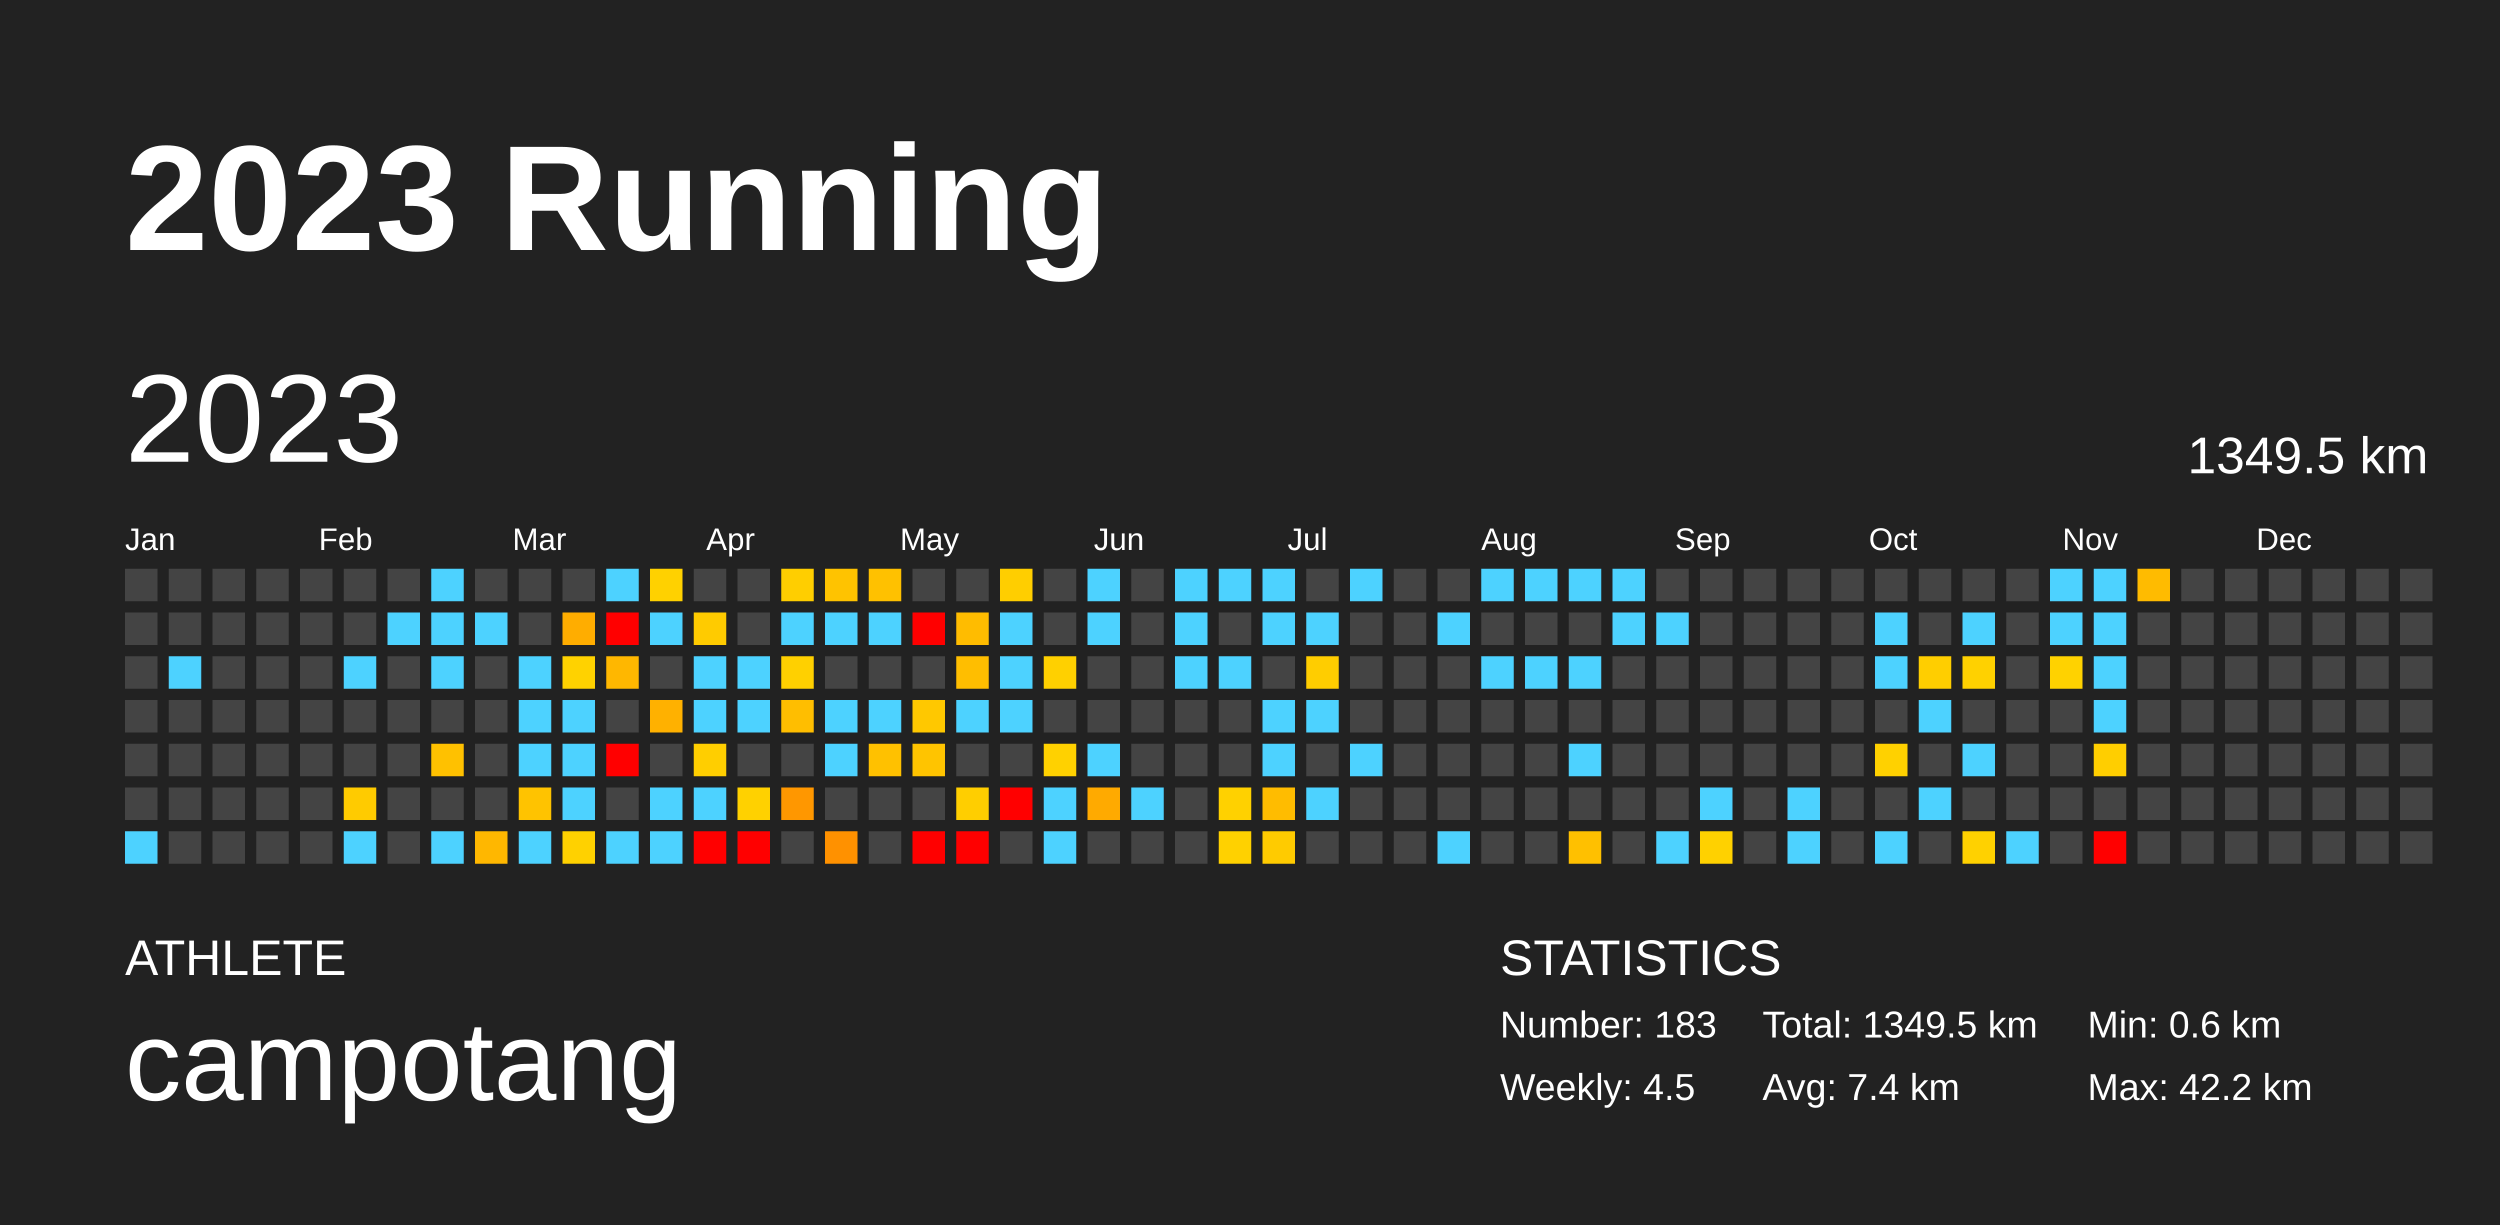
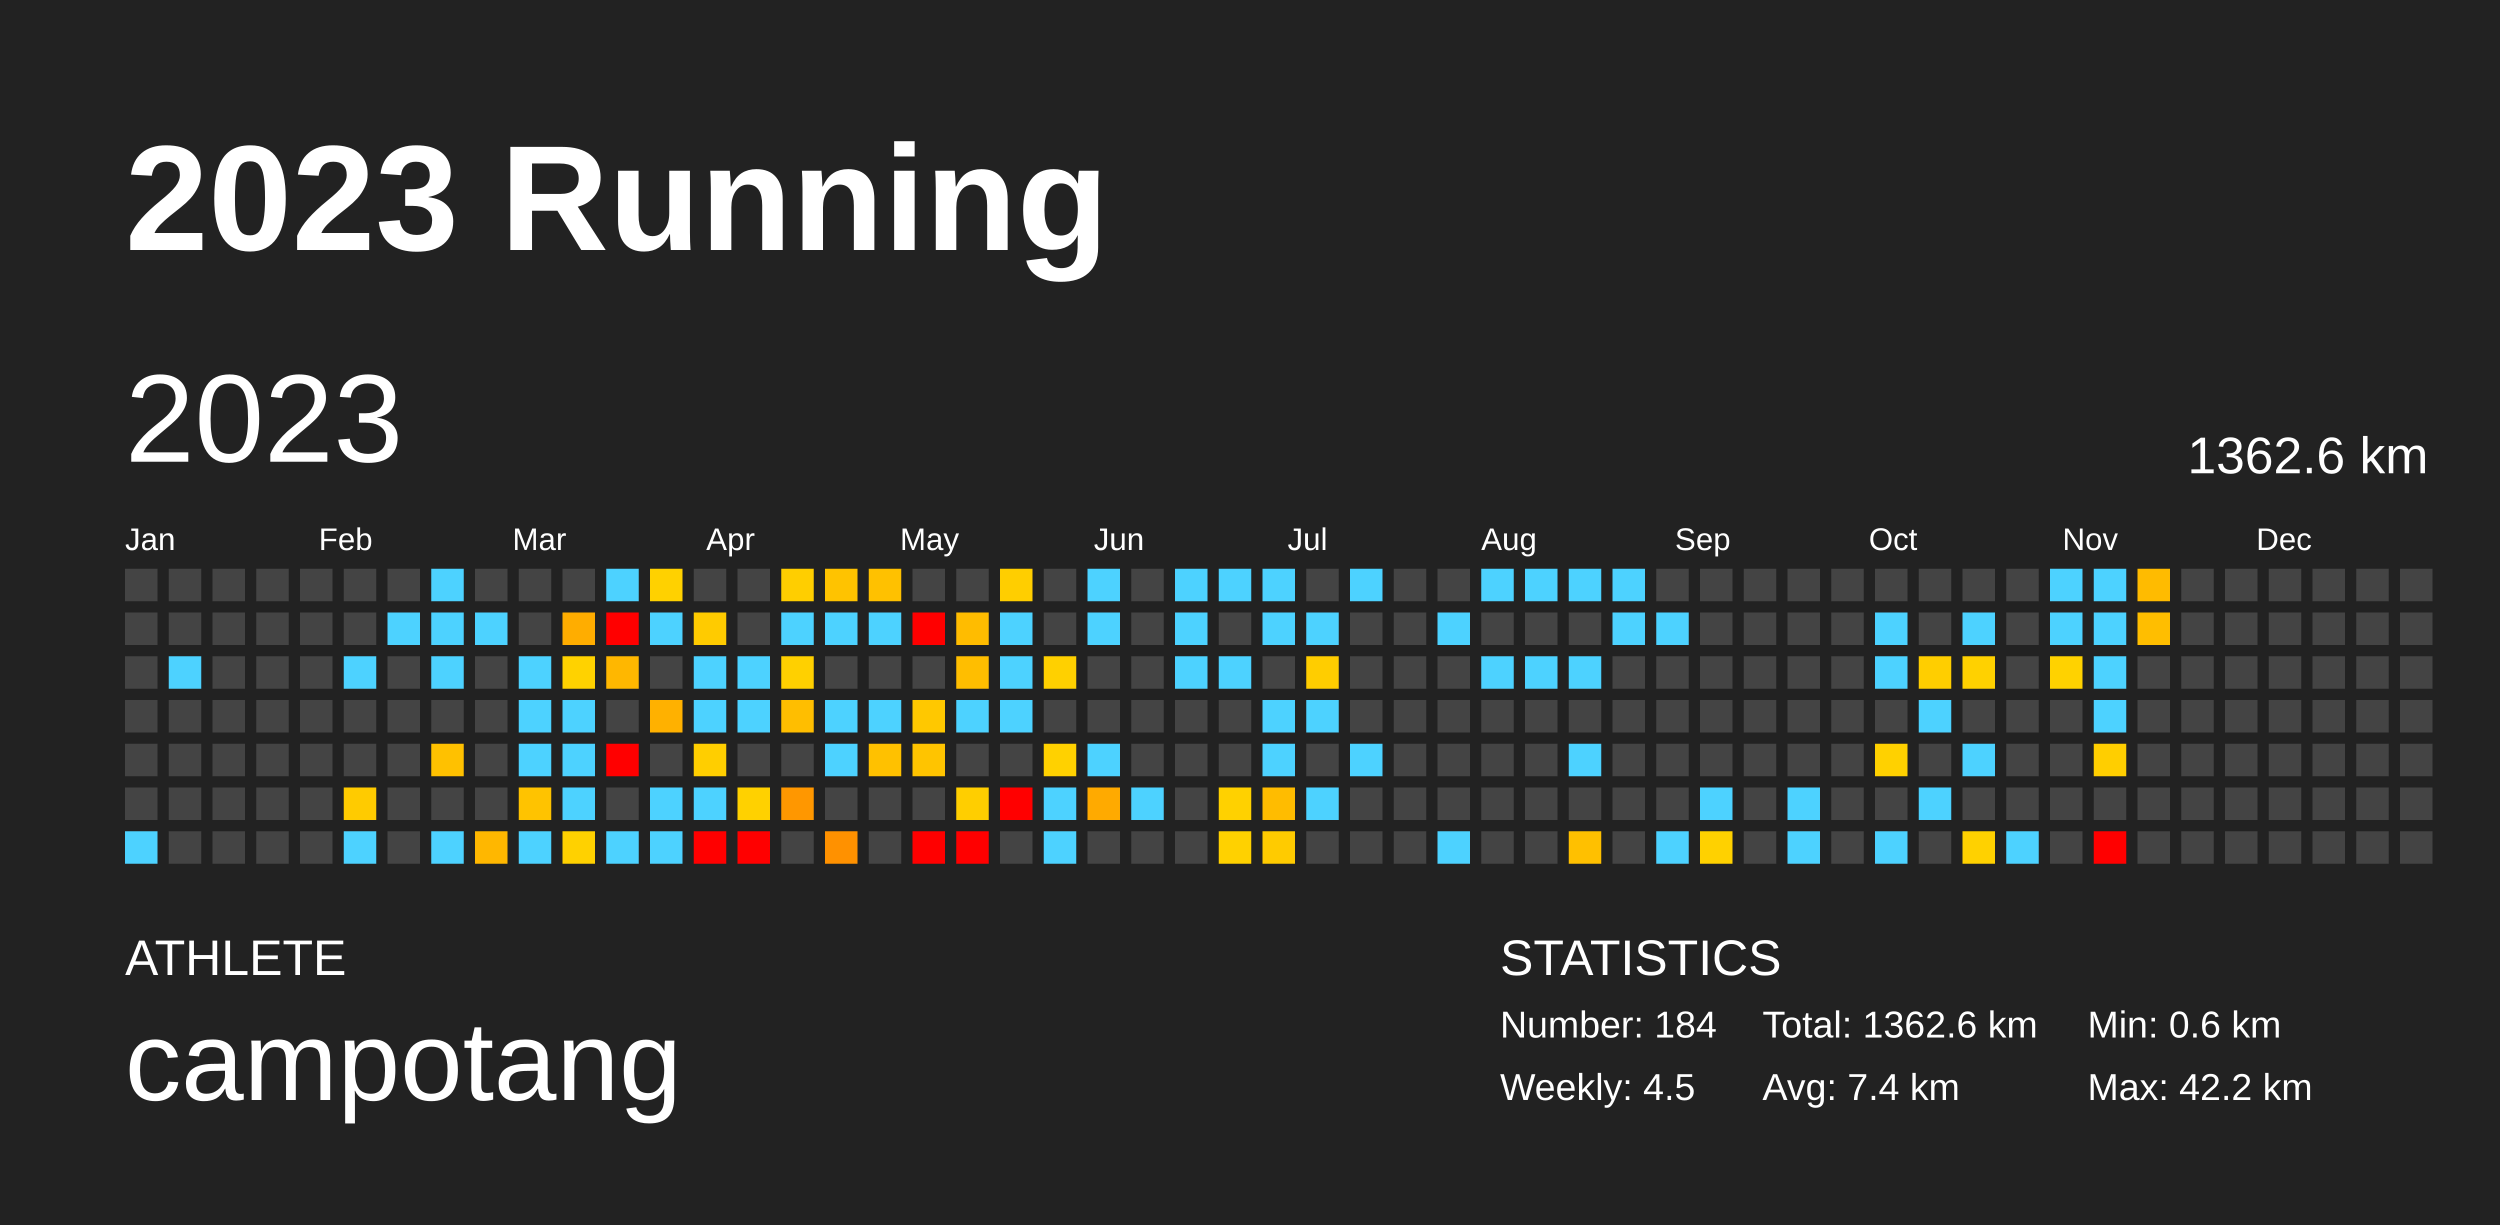
<svg xmlns="http://www.w3.org/2000/svg" baseProfile="full" height="98mm" version="1.1" viewBox="0,0,200,98" width="200mm">
  <defs />
  <rect fill="#222222" height="98" width="200" x="0" y="0" />
  <text fill="#FFFFFF" style="font-size:12px; font-family:Arial; font-weight:bold;" x="10" y="20">2023 Running</text>
  <text fill="#FFFFFF" style="font-size:4px; font-family:Arial" x="10" y="78">ATHLETE</text>
  <text fill="#FFFFFF" style="font-size:9px; font-family:Arial" x="10" y="88">campotang</text>
  <text fill="#FFFFFF" style="font-size:4px; font-family:Arial" x="120" y="78">STATISTICS</text>
-   <text fill="#FFFFFF" style="font-size:3px; font-family:Arial" x="120" y="83">Number: 183</text>
+   <text fill="#FFFFFF" style="font-size:3px; font-family:Arial" x="120" y="83">Number: 184</text>
  <text fill="#FFFFFF" style="font-size:3px; font-family:Arial" x="120" y="88">Weekly: 4.5</text>
-   <text fill="#FFFFFF" style="font-size:3px; font-family:Arial" x="141" y="83">Total: 1349.5 km</text>
+   <text fill="#FFFFFF" style="font-size:3px; font-family:Arial" x="141" y="83">Total: 1362.6 km</text>
  <text fill="#FFFFFF" style="font-size:3px; font-family:Arial" x="141" y="88">Avg: 7.4 km</text>
  <text fill="#FFFFFF" style="font-size:3px; font-family:Arial" x="167" y="83">Min: 0.6 km</text>
  <text fill="#FFFFFF" style="font-size:3px; font-family:Arial" x="167" y="88">Max: 42.2 km</text>
  <text dominant-baseline="hanging" fill="#FFFFFF" style="font-size:10.0px; font-family:Arial;" x="10" y="30">2023</text>
-   <text dominant-baseline="hanging" fill="#FFFFFF" style="font-size:4.125px; font-family:Arial;" x="175" y="35">1349.5 km</text>
+   <text dominant-baseline="hanging" fill="#FFFFFF" style="font-size:4.125px; font-family:Arial;" x="175" y="35">1362.6 km</text>
  <text fill="#FFFFFF" style="font-size:2.5px; font-family:Arial" x="10.0" y="44">Jan</text>
  <text fill="#FFFFFF" style="font-size:2.5px; font-family:Arial" x="25.5" y="44">Feb</text>
  <text fill="#FFFFFF" style="font-size:2.5px; font-family:Arial" x="41.0" y="44">Mar</text>
  <text fill="#FFFFFF" style="font-size:2.5px; font-family:Arial" x="56.5" y="44">Apr</text>
  <text fill="#FFFFFF" style="font-size:2.5px; font-family:Arial" x="72.0" y="44">May</text>
  <text fill="#FFFFFF" style="font-size:2.5px; font-family:Arial" x="87.5" y="44">Jun</text>
  <text fill="#FFFFFF" style="font-size:2.5px; font-family:Arial" x="103.0" y="44">Jul</text>
  <text fill="#FFFFFF" style="font-size:2.5px; font-family:Arial" x="118.5" y="44">Aug</text>
  <text fill="#FFFFFF" style="font-size:2.5px; font-family:Arial" x="134.0" y="44">Sep</text>
  <text fill="#FFFFFF" style="font-size:2.5px; font-family:Arial" x="149.5" y="44">Oct</text>
  <text fill="#FFFFFF" style="font-size:2.5px; font-family:Arial" x="165.0" y="44">Nov</text>
  <text fill="#FFFFFF" style="font-size:2.5px; font-family:Arial" x="180.5" y="44">Dec</text>
  <rect fill="#444444" height="2.6" width="2.6" x="10.0" y="45.5" />
  <rect fill="#444444" height="2.6" width="2.6" x="10.0" y="49.0" />
  <rect fill="#444444" height="2.6" width="2.6" x="10.0" y="52.5" />
  <rect fill="#444444" height="2.6" width="2.6" x="10.0" y="56.0" />
  <rect fill="#444444" height="2.6" width="2.6" x="10.0" y="59.5" />
  <rect fill="#444444" height="2.6" width="2.6" x="10.0" y="63.0" />
  <rect fill="#4dd2ff" height="2.6" width="2.6" x="10.0" y="66.5" />
  <rect fill="#444444" height="2.6" width="2.6" x="13.5" y="45.5" />
  <rect fill="#444444" height="2.6" width="2.6" x="13.5" y="49.0" />
  <rect fill="#4dd2ff" height="2.6" width="2.6" x="13.5" y="52.5" />
  <rect fill="#444444" height="2.6" width="2.6" x="13.5" y="56.0" />
  <rect fill="#444444" height="2.6" width="2.6" x="13.5" y="59.5" />
  <rect fill="#444444" height="2.6" width="2.6" x="13.5" y="63.0" />
  <rect fill="#444444" height="2.6" width="2.6" x="13.5" y="66.5" />
  <rect fill="#444444" height="2.6" width="2.6" x="17.0" y="45.5" />
  <rect fill="#444444" height="2.6" width="2.6" x="17.0" y="49.0" />
  <rect fill="#444444" height="2.6" width="2.6" x="17.0" y="52.5" />
  <rect fill="#444444" height="2.6" width="2.6" x="17.0" y="56.0" />
  <rect fill="#444444" height="2.6" width="2.6" x="17.0" y="59.5" />
  <rect fill="#444444" height="2.6" width="2.6" x="17.0" y="63.0" />
  <rect fill="#444444" height="2.6" width="2.6" x="17.0" y="66.5" />
  <rect fill="#444444" height="2.6" width="2.6" x="20.5" y="45.5" />
  <rect fill="#444444" height="2.6" width="2.6" x="20.5" y="49.0" />
  <rect fill="#444444" height="2.6" width="2.6" x="20.5" y="52.5" />
  <rect fill="#444444" height="2.6" width="2.6" x="20.5" y="56.0" />
  <rect fill="#444444" height="2.6" width="2.6" x="20.5" y="59.5" />
  <rect fill="#444444" height="2.6" width="2.6" x="20.5" y="63.0" />
  <rect fill="#444444" height="2.6" width="2.6" x="20.5" y="66.5" />
  <rect fill="#444444" height="2.6" width="2.6" x="24.0" y="45.5" />
  <rect fill="#444444" height="2.6" width="2.6" x="24.0" y="49.0" />
  <rect fill="#444444" height="2.6" width="2.6" x="24.0" y="52.5" />
  <rect fill="#444444" height="2.6" width="2.6" x="24.0" y="56.0" />
  <rect fill="#444444" height="2.6" width="2.6" x="24.0" y="59.5" />
  <rect fill="#444444" height="2.6" width="2.6" x="24.0" y="63.0" />
  <rect fill="#444444" height="2.6" width="2.6" x="24.0" y="66.5" />
  <rect fill="#444444" height="2.6" width="2.6" x="27.5" y="45.5" />
  <rect fill="#444444" height="2.6" width="2.6" x="27.5" y="49.0" />
  <rect fill="#4dd2ff" height="2.6" width="2.6" x="27.5" y="52.5" />
  <rect fill="#444444" height="2.6" width="2.6" x="27.5" y="56.0" />
  <rect fill="#444444" height="2.6" width="2.6" x="27.5" y="59.5" />
  <rect fill="#ffcb00" height="2.6" width="2.6" x="27.5" y="63.0" />
  <rect fill="#4dd2ff" height="2.6" width="2.6" x="27.5" y="66.5" />
  <rect fill="#444444" height="2.6" width="2.6" x="31.0" y="45.5" />
  <rect fill="#4dd2ff" height="2.6" width="2.6" x="31.0" y="49.0" />
  <rect fill="#444444" height="2.6" width="2.6" x="31.0" y="52.5" />
  <rect fill="#444444" height="2.6" width="2.6" x="31.0" y="56.0" />
  <rect fill="#444444" height="2.6" width="2.6" x="31.0" y="59.5" />
  <rect fill="#444444" height="2.6" width="2.6" x="31.0" y="63.0" />
  <rect fill="#444444" height="2.6" width="2.6" x="31.0" y="66.5" />
  <rect fill="#4dd2ff" height="2.6" width="2.6" x="34.5" y="45.5" />
  <rect fill="#4dd2ff" height="2.6" width="2.6" x="34.5" y="49.0" />
  <rect fill="#4dd2ff" height="2.6" width="2.6" x="34.5" y="52.5" />
  <rect fill="#444444" height="2.6" width="2.6" x="34.5" y="56.0" />
  <rect fill="#ffc100" height="2.6" width="2.6" x="34.5" y="59.5" />
  <rect fill="#444444" height="2.6" width="2.6" x="34.5" y="63.0" />
  <rect fill="#4dd2ff" height="2.6" width="2.6" x="34.5" y="66.5" />
  <rect fill="#444444" height="2.6" width="2.6" x="38.0" y="45.5" />
  <rect fill="#4dd2ff" height="2.6" width="2.6" x="38.0" y="49.0" />
  <rect fill="#444444" height="2.6" width="2.6" x="38.0" y="52.5" />
  <rect fill="#444444" height="2.6" width="2.6" x="38.0" y="56.0" />
  <rect fill="#444444" height="2.6" width="2.6" x="38.0" y="59.5" />
  <rect fill="#444444" height="2.6" width="2.6" x="38.0" y="63.0" />
  <rect fill="#ffb700" height="2.6" width="2.6" x="38.0" y="66.5" />
  <rect fill="#444444" height="2.6" width="2.6" x="41.5" y="45.5" />
  <rect fill="#444444" height="2.6" width="2.6" x="41.5" y="49.0" />
  <rect fill="#4dd2ff" height="2.6" width="2.6" x="41.5" y="52.5" />
  <rect fill="#4dd2ff" height="2.6" width="2.6" x="41.5" y="56.0" />
  <rect fill="#4dd2ff" height="2.6" width="2.6" x="41.5" y="59.5" />
  <rect fill="#ffc300" height="2.6" width="2.6" x="41.5" y="63.0" />
  <rect fill="#4dd2ff" height="2.6" width="2.6" x="41.5" y="66.5" />
  <rect fill="#444444" height="2.6" width="2.6" x="45.0" y="45.5" />
  <rect fill="#ffad00" height="2.6" width="2.6" x="45.0" y="49.0" />
  <rect fill="#ffd200" height="2.6" width="2.6" x="45.0" y="52.5" />
  <rect fill="#4dd2ff" height="2.6" width="2.6" x="45.0" y="56.0" />
  <rect fill="#4dd2ff" height="2.6" width="2.6" x="45.0" y="59.5" />
  <rect fill="#4dd2ff" height="2.6" width="2.6" x="45.0" y="63.0" />
  <rect fill="#ffd100" height="2.6" width="2.6" x="45.0" y="66.5" />
  <rect fill="#4dd2ff" height="2.6" width="2.6" x="48.5" y="45.5" />
  <rect fill="red" height="2.6" width="2.6" x="48.5" y="49.0" />
  <rect fill="#ffb700" height="2.6" width="2.6" x="48.5" y="52.5" />
  <rect fill="#444444" height="2.6" width="2.6" x="48.5" y="56.0" />
  <rect fill="red" height="2.6" width="2.6" x="48.5" y="59.5" />
  <rect fill="#444444" height="2.6" width="2.6" x="48.5" y="63.0" />
  <rect fill="#4dd2ff" height="2.6" width="2.6" x="48.5" y="66.5" />
  <rect fill="#ffd100" height="2.6" width="2.6" x="52.0" y="45.5" />
  <rect fill="#4dd2ff" height="2.6" width="2.6" x="52.0" y="49.0" />
  <rect fill="#444444" height="2.6" width="2.6" x="52.0" y="52.5" />
  <rect fill="#ffb100" height="2.6" width="2.6" x="52.0" y="56.0" />
  <rect fill="#444444" height="2.6" width="2.6" x="52.0" y="59.5" />
  <rect fill="#4dd2ff" height="2.6" width="2.6" x="52.0" y="63.0" />
  <rect fill="#4dd2ff" height="2.6" width="2.6" x="52.0" y="66.5" />
  <rect fill="#444444" height="2.6" width="2.6" x="55.5" y="45.5" />
  <rect fill="#ffcb00" height="2.6" width="2.6" x="55.5" y="49.0" />
  <rect fill="#4dd2ff" height="2.6" width="2.6" x="55.5" y="52.5" />
  <rect fill="#4dd2ff" height="2.6" width="2.6" x="55.5" y="56.0" />
  <rect fill="#ffce00" height="2.6" width="2.6" x="55.5" y="59.5" />
  <rect fill="#4dd2ff" height="2.6" width="2.6" x="55.5" y="63.0" />
  <rect fill="red" height="2.6" width="2.6" x="55.5" y="66.5" />
  <rect fill="#444444" height="2.6" width="2.6" x="59.0" y="45.5" />
  <rect fill="#444444" height="2.6" width="2.6" x="59.0" y="49.0" />
  <rect fill="#4dd2ff" height="2.6" width="2.6" x="59.0" y="52.5" />
  <rect fill="#4dd2ff" height="2.6" width="2.6" x="59.0" y="56.0" />
  <rect fill="#444444" height="2.6" width="2.6" x="59.0" y="59.5" />
  <rect fill="#ffd100" height="2.6" width="2.6" x="59.0" y="63.0" />
  <rect fill="red" height="2.6" width="2.6" x="59.0" y="66.5" />
  <rect fill="#ffce00" height="2.6" width="2.6" x="62.5" y="45.5" />
  <rect fill="#4dd2ff" height="2.6" width="2.6" x="62.5" y="49.0" />
  <rect fill="#ffd000" height="2.6" width="2.6" x="62.5" y="52.5" />
  <rect fill="#ffbe00" height="2.6" width="2.6" x="62.5" y="56.0" />
  <rect fill="#444444" height="2.6" width="2.6" x="62.5" y="59.5" />
  <rect fill="#ff9700" height="2.6" width="2.6" x="62.5" y="63.0" />
  <rect fill="#444444" height="2.6" width="2.6" x="62.5" y="66.5" />
  <rect fill="#ffc300" height="2.6" width="2.6" x="66.0" y="45.5" />
  <rect fill="#4dd2ff" height="2.6" width="2.6" x="66.0" y="49.0" />
  <rect fill="#444444" height="2.6" width="2.6" x="66.0" y="52.5" />
  <rect fill="#4dd2ff" height="2.6" width="2.6" x="66.0" y="56.0" />
  <rect fill="#4dd2ff" height="2.6" width="2.6" x="66.0" y="59.5" />
  <rect fill="#444444" height="2.6" width="2.6" x="66.0" y="63.0" />
  <rect fill="#ff9100" height="2.6" width="2.6" x="66.0" y="66.5" />
  <rect fill="#ffc100" height="2.6" width="2.6" x="69.5" y="45.5" />
  <rect fill="#4dd2ff" height="2.6" width="2.6" x="69.5" y="49.0" />
  <rect fill="#444444" height="2.6" width="2.6" x="69.5" y="52.5" />
  <rect fill="#4dd2ff" height="2.6" width="2.6" x="69.5" y="56.0" />
  <rect fill="#ffc100" height="2.6" width="2.6" x="69.5" y="59.5" />
  <rect fill="#444444" height="2.6" width="2.6" x="69.5" y="63.0" />
  <rect fill="#444444" height="2.6" width="2.6" x="69.5" y="66.5" />
  <rect fill="#444444" height="2.6" width="2.6" x="73.0" y="45.5" />
  <rect fill="red" height="2.6" width="2.6" x="73.0" y="49.0" />
  <rect fill="#444444" height="2.6" width="2.6" x="73.0" y="52.5" />
  <rect fill="#ffc800" height="2.6" width="2.6" x="73.0" y="56.0" />
  <rect fill="#ffc400" height="2.6" width="2.6" x="73.0" y="59.5" />
  <rect fill="#444444" height="2.6" width="2.6" x="73.0" y="63.0" />
  <rect fill="red" height="2.6" width="2.6" x="73.0" y="66.5" />
  <rect fill="#444444" height="2.6" width="2.6" x="76.5" y="45.5" />
  <rect fill="#ffbc00" height="2.6" width="2.6" x="76.5" y="49.0" />
  <rect fill="#ffbe00" height="2.6" width="2.6" x="76.5" y="52.5" />
  <rect fill="#4dd2ff" height="2.6" width="2.6" x="76.5" y="56.0" />
  <rect fill="#444444" height="2.6" width="2.6" x="76.5" y="59.5" />
  <rect fill="#ffce00" height="2.6" width="2.6" x="76.5" y="63.0" />
  <rect fill="red" height="2.6" width="2.6" x="76.5" y="66.5" />
  <rect fill="#ffce00" height="2.6" width="2.6" x="80.0" y="45.5" />
  <rect fill="#4dd2ff" height="2.6" width="2.6" x="80.0" y="49.0" />
  <rect fill="#4dd2ff" height="2.6" width="2.6" x="80.0" y="52.5" />
  <rect fill="#4dd2ff" height="2.6" width="2.6" x="80.0" y="56.0" />
  <rect fill="#444444" height="2.6" width="2.6" x="80.0" y="59.5" />
  <rect fill="red" height="2.6" width="2.6" x="80.0" y="63.0" />
  <rect fill="#444444" height="2.6" width="2.6" x="80.0" y="66.5" />
  <rect fill="#444444" height="2.6" width="2.6" x="83.5" y="45.5" />
  <rect fill="#444444" height="2.6" width="2.6" x="83.5" y="49.0" />
  <rect fill="#ffd000" height="2.6" width="2.6" x="83.5" y="52.5" />
  <rect fill="#444444" height="2.6" width="2.6" x="83.5" y="56.0" />
  <rect fill="#ffd100" height="2.6" width="2.6" x="83.5" y="59.5" />
  <rect fill="#4dd2ff" height="2.6" width="2.6" x="83.5" y="63.0" />
  <rect fill="#4dd2ff" height="2.6" width="2.6" x="83.5" y="66.5" />
  <rect fill="#4dd2ff" height="2.6" width="2.6" x="87.0" y="45.5" />
  <rect fill="#4dd2ff" height="2.6" width="2.6" x="87.0" y="49.0" />
  <rect fill="#444444" height="2.6" width="2.6" x="87.0" y="52.5" />
  <rect fill="#444444" height="2.6" width="2.6" x="87.0" y="56.0" />
  <rect fill="#4dd2ff" height="2.6" width="2.6" x="87.0" y="59.5" />
  <rect fill="#ffaa00" height="2.6" width="2.6" x="87.0" y="63.0" />
  <rect fill="#444444" height="2.6" width="2.6" x="87.0" y="66.5" />
  <rect fill="#444444" height="2.6" width="2.6" x="90.5" y="45.5" />
  <rect fill="#444444" height="2.6" width="2.6" x="90.5" y="49.0" />
  <rect fill="#444444" height="2.6" width="2.6" x="90.5" y="52.5" />
  <rect fill="#444444" height="2.6" width="2.6" x="90.5" y="56.0" />
  <rect fill="#444444" height="2.6" width="2.6" x="90.5" y="59.5" />
  <rect fill="#4dd2ff" height="2.6" width="2.6" x="90.5" y="63.0" />
  <rect fill="#444444" height="2.6" width="2.6" x="90.5" y="66.5" />
  <rect fill="#4dd2ff" height="2.6" width="2.6" x="94.0" y="45.5" />
  <rect fill="#4dd2ff" height="2.6" width="2.6" x="94.0" y="49.0" />
  <rect fill="#4dd2ff" height="2.6" width="2.6" x="94.0" y="52.5" />
  <rect fill="#444444" height="2.6" width="2.6" x="94.0" y="56.0" />
  <rect fill="#444444" height="2.6" width="2.6" x="94.0" y="59.5" />
  <rect fill="#444444" height="2.6" width="2.6" x="94.0" y="63.0" />
  <rect fill="#444444" height="2.6" width="2.6" x="94.0" y="66.5" />
  <rect fill="#4dd2ff" height="2.6" width="2.6" x="97.5" y="45.5" />
  <rect fill="#444444" height="2.6" width="2.6" x="97.5" y="49.0" />
  <rect fill="#4dd2ff" height="2.6" width="2.6" x="97.5" y="52.5" />
  <rect fill="#444444" height="2.6" width="2.6" x="97.5" y="56.0" />
  <rect fill="#444444" height="2.6" width="2.6" x="97.5" y="59.5" />
  <rect fill="#ffd100" height="2.6" width="2.6" x="97.5" y="63.0" />
  <rect fill="#ffd100" height="2.6" width="2.6" x="97.5" y="66.5" />
  <rect fill="#4dd2ff" height="2.6" width="2.6" x="101.0" y="45.5" />
  <rect fill="#4dd2ff" height="2.6" width="2.6" x="101.0" y="49.0" />
  <rect fill="#444444" height="2.6" width="2.6" x="101.0" y="52.5" />
  <rect fill="#4dd2ff" height="2.6" width="2.6" x="101.0" y="56.0" />
  <rect fill="#4dd2ff" height="2.6" width="2.6" x="101.0" y="59.5" />
  <rect fill="#ffbc00" height="2.6" width="2.6" x="101.0" y="63.0" />
  <rect fill="#ffcb00" height="2.6" width="2.6" x="101.0" y="66.5" />
  <rect fill="#444444" height="2.6" width="2.6" x="104.5" y="45.5" />
  <rect fill="#4dd2ff" height="2.6" width="2.6" x="104.5" y="49.0" />
  <rect fill="#ffcd00" height="2.6" width="2.6" x="104.5" y="52.5" />
  <rect fill="#4dd2ff" height="2.6" width="2.6" x="104.5" y="56.0" />
  <rect fill="#444444" height="2.6" width="2.6" x="104.5" y="59.5" />
  <rect fill="#4dd2ff" height="2.6" width="2.6" x="104.5" y="63.0" />
  <rect fill="#444444" height="2.6" width="2.6" x="104.5" y="66.5" />
  <rect fill="#4dd2ff" height="2.6" width="2.6" x="108.0" y="45.5" />
  <rect fill="#444444" height="2.6" width="2.6" x="108.0" y="49.0" />
  <rect fill="#444444" height="2.6" width="2.6" x="108.0" y="52.5" />
  <rect fill="#444444" height="2.6" width="2.6" x="108.0" y="56.0" />
  <rect fill="#4dd2ff" height="2.6" width="2.6" x="108.0" y="59.5" />
  <rect fill="#444444" height="2.6" width="2.6" x="108.0" y="63.0" />
  <rect fill="#444444" height="2.6" width="2.6" x="108.0" y="66.5" />
  <rect fill="#444444" height="2.6" width="2.6" x="111.5" y="45.5" />
  <rect fill="#444444" height="2.6" width="2.6" x="111.5" y="49.0" />
  <rect fill="#444444" height="2.6" width="2.6" x="111.5" y="52.5" />
  <rect fill="#444444" height="2.6" width="2.6" x="111.5" y="56.0" />
  <rect fill="#444444" height="2.6" width="2.6" x="111.5" y="59.5" />
  <rect fill="#444444" height="2.6" width="2.6" x="111.5" y="63.0" />
  <rect fill="#444444" height="2.6" width="2.6" x="111.5" y="66.5" />
  <rect fill="#444444" height="2.6" width="2.6" x="115.0" y="45.5" />
  <rect fill="#4dd2ff" height="2.6" width="2.6" x="115.0" y="49.0" />
  <rect fill="#444444" height="2.6" width="2.6" x="115.0" y="52.5" />
  <rect fill="#444444" height="2.6" width="2.6" x="115.0" y="56.0" />
  <rect fill="#444444" height="2.6" width="2.6" x="115.0" y="59.5" />
  <rect fill="#444444" height="2.6" width="2.6" x="115.0" y="63.0" />
  <rect fill="#4dd2ff" height="2.6" width="2.6" x="115.0" y="66.5" />
  <rect fill="#4dd2ff" height="2.6" width="2.6" x="118.5" y="45.5" />
  <rect fill="#444444" height="2.6" width="2.6" x="118.5" y="49.0" />
  <rect fill="#4dd2ff" height="2.6" width="2.6" x="118.5" y="52.5" />
  <rect fill="#444444" height="2.6" width="2.6" x="118.5" y="56.0" />
  <rect fill="#444444" height="2.6" width="2.6" x="118.5" y="59.5" />
  <rect fill="#444444" height="2.6" width="2.6" x="118.5" y="63.0" />
  <rect fill="#444444" height="2.6" width="2.6" x="118.5" y="66.5" />
  <rect fill="#4dd2ff" height="2.6" width="2.6" x="122.0" y="45.5" />
  <rect fill="#444444" height="2.6" width="2.6" x="122.0" y="49.0" />
  <rect fill="#4dd2ff" height="2.6" width="2.6" x="122.0" y="52.5" />
  <rect fill="#444444" height="2.6" width="2.6" x="122.0" y="56.0" />
  <rect fill="#444444" height="2.6" width="2.6" x="122.0" y="59.5" />
  <rect fill="#444444" height="2.6" width="2.6" x="122.0" y="63.0" />
  <rect fill="#444444" height="2.6" width="2.6" x="122.0" y="66.5" />
  <rect fill="#4dd2ff" height="2.6" width="2.6" x="125.5" y="45.5" />
  <rect fill="#444444" height="2.6" width="2.6" x="125.5" y="49.0" />
  <rect fill="#4dd2ff" height="2.6" width="2.6" x="125.5" y="52.5" />
  <rect fill="#444444" height="2.6" width="2.6" x="125.5" y="56.0" />
  <rect fill="#4dd2ff" height="2.6" width="2.6" x="125.5" y="59.5" />
  <rect fill="#444444" height="2.6" width="2.6" x="125.5" y="63.0" />
  <rect fill="#ffc000" height="2.6" width="2.6" x="125.5" y="66.5" />
  <rect fill="#4dd2ff" height="2.6" width="2.6" x="129.0" y="45.5" />
  <rect fill="#4dd2ff" height="2.6" width="2.6" x="129.0" y="49.0" />
  <rect fill="#444444" height="2.6" width="2.6" x="129.0" y="52.5" />
  <rect fill="#444444" height="2.6" width="2.6" x="129.0" y="56.0" />
  <rect fill="#444444" height="2.6" width="2.6" x="129.0" y="59.5" />
  <rect fill="#444444" height="2.6" width="2.6" x="129.0" y="63.0" />
  <rect fill="#444444" height="2.6" width="2.6" x="129.0" y="66.5" />
  <rect fill="#444444" height="2.6" width="2.6" x="132.5" y="45.5" />
  <rect fill="#4dd2ff" height="2.6" width="2.6" x="132.5" y="49.0" />
  <rect fill="#444444" height="2.6" width="2.6" x="132.5" y="52.5" />
  <rect fill="#444444" height="2.6" width="2.6" x="132.5" y="56.0" />
  <rect fill="#444444" height="2.6" width="2.6" x="132.5" y="59.5" />
  <rect fill="#444444" height="2.6" width="2.6" x="132.5" y="63.0" />
  <rect fill="#4dd2ff" height="2.6" width="2.6" x="132.5" y="66.5" />
  <rect fill="#444444" height="2.6" width="2.6" x="136.0" y="45.5" />
  <rect fill="#444444" height="2.6" width="2.6" x="136.0" y="49.0" />
  <rect fill="#444444" height="2.6" width="2.6" x="136.0" y="52.5" />
  <rect fill="#444444" height="2.6" width="2.6" x="136.0" y="56.0" />
  <rect fill="#444444" height="2.6" width="2.6" x="136.0" y="59.5" />
  <rect fill="#4dd2ff" height="2.6" width="2.6" x="136.0" y="63.0" />
  <rect fill="#ffd100" height="2.6" width="2.6" x="136.0" y="66.5" />
  <rect fill="#444444" height="2.6" width="2.6" x="139.5" y="45.5" />
  <rect fill="#444444" height="2.6" width="2.6" x="139.5" y="49.0" />
  <rect fill="#444444" height="2.6" width="2.6" x="139.5" y="52.5" />
  <rect fill="#444444" height="2.6" width="2.6" x="139.5" y="56.0" />
  <rect fill="#444444" height="2.6" width="2.6" x="139.5" y="59.5" />
  <rect fill="#444444" height="2.6" width="2.6" x="139.5" y="63.0" />
  <rect fill="#444444" height="2.6" width="2.6" x="139.5" y="66.5" />
  <rect fill="#444444" height="2.6" width="2.6" x="143.0" y="45.5" />
  <rect fill="#444444" height="2.6" width="2.6" x="143.0" y="49.0" />
  <rect fill="#444444" height="2.6" width="2.6" x="143.0" y="52.5" />
  <rect fill="#444444" height="2.6" width="2.6" x="143.0" y="56.0" />
  <rect fill="#444444" height="2.6" width="2.6" x="143.0" y="59.5" />
  <rect fill="#4dd2ff" height="2.6" width="2.6" x="143.0" y="63.0" />
  <rect fill="#4dd2ff" height="2.6" width="2.6" x="143.0" y="66.5" />
  <rect fill="#444444" height="2.6" width="2.6" x="146.5" y="45.5" />
  <rect fill="#444444" height="2.6" width="2.6" x="146.5" y="49.0" />
  <rect fill="#444444" height="2.6" width="2.6" x="146.5" y="52.5" />
  <rect fill="#444444" height="2.6" width="2.6" x="146.5" y="56.0" />
  <rect fill="#444444" height="2.6" width="2.6" x="146.5" y="59.5" />
  <rect fill="#444444" height="2.6" width="2.6" x="146.5" y="63.0" />
  <rect fill="#444444" height="2.6" width="2.6" x="146.5" y="66.5" />
  <rect fill="#444444" height="2.6" width="2.6" x="150.0" y="45.5" />
  <rect fill="#4dd2ff" height="2.6" width="2.6" x="150.0" y="49.0" />
  <rect fill="#4dd2ff" height="2.6" width="2.6" x="150.0" y="52.5" />
  <rect fill="#444444" height="2.6" width="2.6" x="150.0" y="56.0" />
  <rect fill="#ffd100" height="2.6" width="2.6" x="150.0" y="59.5" />
  <rect fill="#444444" height="2.6" width="2.6" x="150.0" y="63.0" />
  <rect fill="#4dd2ff" height="2.6" width="2.6" x="150.0" y="66.5" />
  <rect fill="#444444" height="2.6" width="2.6" x="153.5" y="45.5" />
  <rect fill="#444444" height="2.6" width="2.6" x="153.5" y="49.0" />
  <rect fill="#ffce00" height="2.6" width="2.6" x="153.5" y="52.5" />
  <rect fill="#4dd2ff" height="2.6" width="2.6" x="153.5" y="56.0" />
  <rect fill="#444444" height="2.6" width="2.6" x="153.5" y="59.5" />
  <rect fill="#4dd2ff" height="2.6" width="2.6" x="153.5" y="63.0" />
  <rect fill="#444444" height="2.6" width="2.6" x="153.5" y="66.5" />
  <rect fill="#444444" height="2.6" width="2.6" x="157.0" y="45.5" />
  <rect fill="#4dd2ff" height="2.6" width="2.6" x="157.0" y="49.0" />
  <rect fill="#ffd100" height="2.6" width="2.6" x="157.0" y="52.5" />
  <rect fill="#444444" height="2.6" width="2.6" x="157.0" y="56.0" />
  <rect fill="#4dd2ff" height="2.6" width="2.6" x="157.0" y="59.5" />
  <rect fill="#444444" height="2.6" width="2.6" x="157.0" y="63.0" />
  <rect fill="#ffd100" height="2.6" width="2.6" x="157.0" y="66.5" />
  <rect fill="#444444" height="2.6" width="2.6" x="160.5" y="45.5" />
  <rect fill="#444444" height="2.6" width="2.6" x="160.5" y="49.0" />
  <rect fill="#444444" height="2.6" width="2.6" x="160.5" y="52.5" />
  <rect fill="#444444" height="2.6" width="2.6" x="160.5" y="56.0" />
  <rect fill="#444444" height="2.6" width="2.6" x="160.5" y="59.5" />
  <rect fill="#444444" height="2.6" width="2.6" x="160.5" y="63.0" />
  <rect fill="#4dd2ff" height="2.6" width="2.6" x="160.5" y="66.5" />
  <rect fill="#4dd2ff" height="2.6" width="2.6" x="164.0" y="45.5" />
  <rect fill="#4dd2ff" height="2.6" width="2.6" x="164.0" y="49.0" />
  <rect fill="#ffd200" height="2.6" width="2.6" x="164.0" y="52.5" />
  <rect fill="#444444" height="2.6" width="2.6" x="164.0" y="56.0" />
  <rect fill="#444444" height="2.6" width="2.6" x="164.0" y="59.5" />
  <rect fill="#444444" height="2.6" width="2.6" x="164.0" y="63.0" />
  <rect fill="#444444" height="2.6" width="2.6" x="164.0" y="66.5" />
  <rect fill="#4dd2ff" height="2.6" width="2.6" x="167.5" y="45.5" />
  <rect fill="#4dd2ff" height="2.6" width="2.6" x="167.5" y="49.0" />
  <rect fill="#4dd2ff" height="2.6" width="2.6" x="167.5" y="52.5" />
  <rect fill="#4dd2ff" height="2.6" width="2.6" x="167.5" y="56.0" />
  <rect fill="#ffce00" height="2.6" width="2.6" x="167.5" y="59.5" />
  <rect fill="#444444" height="2.6" width="2.6" x="167.5" y="63.0" />
  <rect fill="red" height="2.6" width="2.6" x="167.5" y="66.5" />
  <rect fill="#ffbb00" height="2.6" width="2.6" x="171.0" y="45.5" />
-   <rect fill="#444444" height="2.6" width="2.6" x="171.0" y="49.0" />
+   <rect fill="#ffbe00" height="2.6" width="2.6" x="171.0" y="49.0" />
  <rect fill="#444444" height="2.6" width="2.6" x="171.0" y="52.5" />
  <rect fill="#444444" height="2.6" width="2.6" x="171.0" y="56.0" />
  <rect fill="#444444" height="2.6" width="2.6" x="171.0" y="59.5" />
  <rect fill="#444444" height="2.6" width="2.6" x="171.0" y="63.0" />
  <rect fill="#444444" height="2.6" width="2.6" x="171.0" y="66.5" />
  <rect fill="#444444" height="2.6" width="2.6" x="174.5" y="45.5" />
  <rect fill="#444444" height="2.6" width="2.6" x="174.5" y="49.0" />
  <rect fill="#444444" height="2.6" width="2.6" x="174.5" y="52.5" />
  <rect fill="#444444" height="2.6" width="2.6" x="174.5" y="56.0" />
  <rect fill="#444444" height="2.6" width="2.6" x="174.5" y="59.5" />
  <rect fill="#444444" height="2.6" width="2.6" x="174.5" y="63.0" />
  <rect fill="#444444" height="2.6" width="2.6" x="174.5" y="66.5" />
  <rect fill="#444444" height="2.6" width="2.6" x="178.0" y="45.5" />
  <rect fill="#444444" height="2.6" width="2.6" x="178.0" y="49.0" />
  <rect fill="#444444" height="2.6" width="2.6" x="178.0" y="52.5" />
  <rect fill="#444444" height="2.6" width="2.6" x="178.0" y="56.0" />
  <rect fill="#444444" height="2.6" width="2.6" x="178.0" y="59.5" />
  <rect fill="#444444" height="2.6" width="2.6" x="178.0" y="63.0" />
  <rect fill="#444444" height="2.6" width="2.6" x="178.0" y="66.5" />
  <rect fill="#444444" height="2.6" width="2.6" x="181.5" y="45.5" />
  <rect fill="#444444" height="2.6" width="2.6" x="181.5" y="49.0" />
  <rect fill="#444444" height="2.6" width="2.6" x="181.5" y="52.5" />
  <rect fill="#444444" height="2.6" width="2.6" x="181.5" y="56.0" />
  <rect fill="#444444" height="2.6" width="2.6" x="181.5" y="59.5" />
  <rect fill="#444444" height="2.6" width="2.6" x="181.5" y="63.0" />
  <rect fill="#444444" height="2.6" width="2.6" x="181.5" y="66.5" />
  <rect fill="#444444" height="2.6" width="2.6" x="185.0" y="45.5" />
  <rect fill="#444444" height="2.6" width="2.6" x="185.0" y="49.0" />
  <rect fill="#444444" height="2.6" width="2.6" x="185.0" y="52.5" />
  <rect fill="#444444" height="2.6" width="2.6" x="185.0" y="56.0" />
  <rect fill="#444444" height="2.6" width="2.6" x="185.0" y="59.5" />
  <rect fill="#444444" height="2.6" width="2.6" x="185.0" y="63.0" />
  <rect fill="#444444" height="2.6" width="2.6" x="185.0" y="66.5" />
  <rect fill="#444444" height="2.6" width="2.6" x="188.5" y="45.5" />
  <rect fill="#444444" height="2.6" width="2.6" x="188.5" y="49.0" />
  <rect fill="#444444" height="2.6" width="2.6" x="188.5" y="52.5" />
  <rect fill="#444444" height="2.6" width="2.6" x="188.5" y="56.0" />
  <rect fill="#444444" height="2.6" width="2.6" x="188.5" y="59.5" />
  <rect fill="#444444" height="2.6" width="2.6" x="188.5" y="63.0" />
  <rect fill="#444444" height="2.6" width="2.6" x="188.5" y="66.5" />
  <rect fill="#444444" height="2.6" width="2.6" x="192.0" y="45.5" />
  <rect fill="#444444" height="2.6" width="2.6" x="192.0" y="49.0" />
  <rect fill="#444444" height="2.6" width="2.6" x="192.0" y="52.5" />
  <rect fill="#444444" height="2.6" width="2.6" x="192.0" y="56.0" />
  <rect fill="#444444" height="2.6" width="2.6" x="192.0" y="59.5" />
  <rect fill="#444444" height="2.6" width="2.6" x="192.0" y="63.0" />
  <rect fill="#444444" height="2.6" width="2.6" x="192.0" y="66.5" />
</svg>
